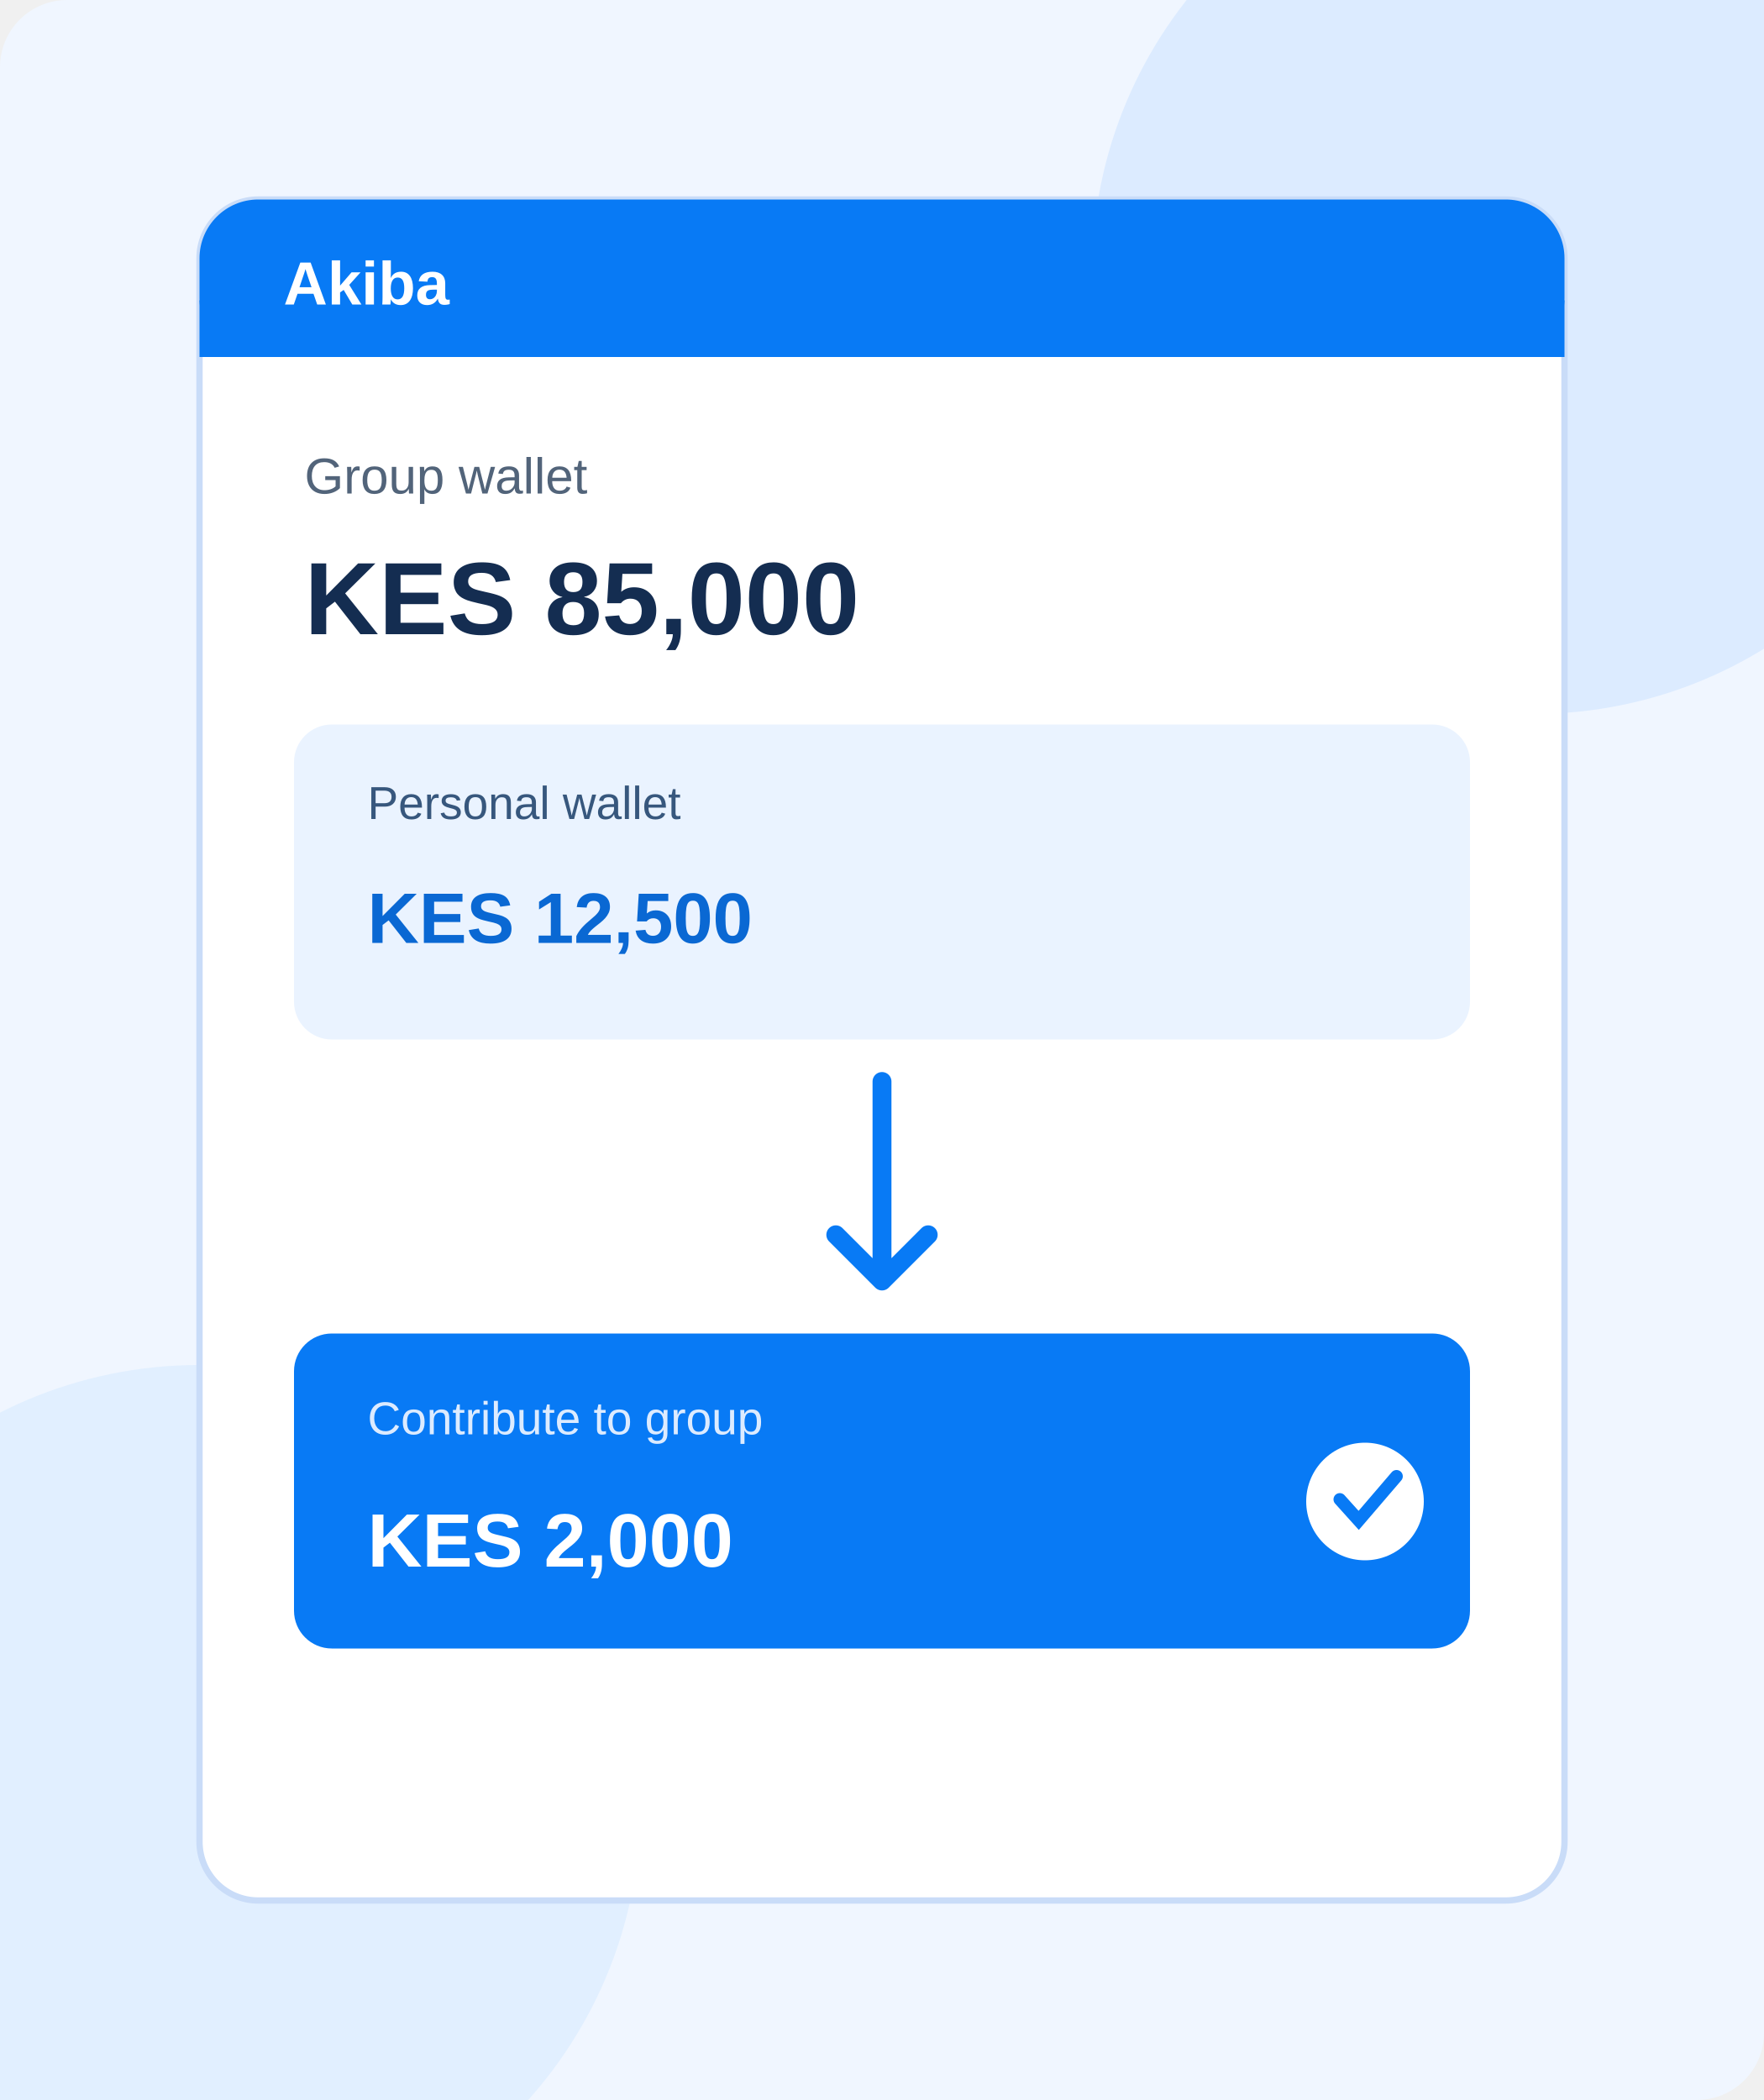
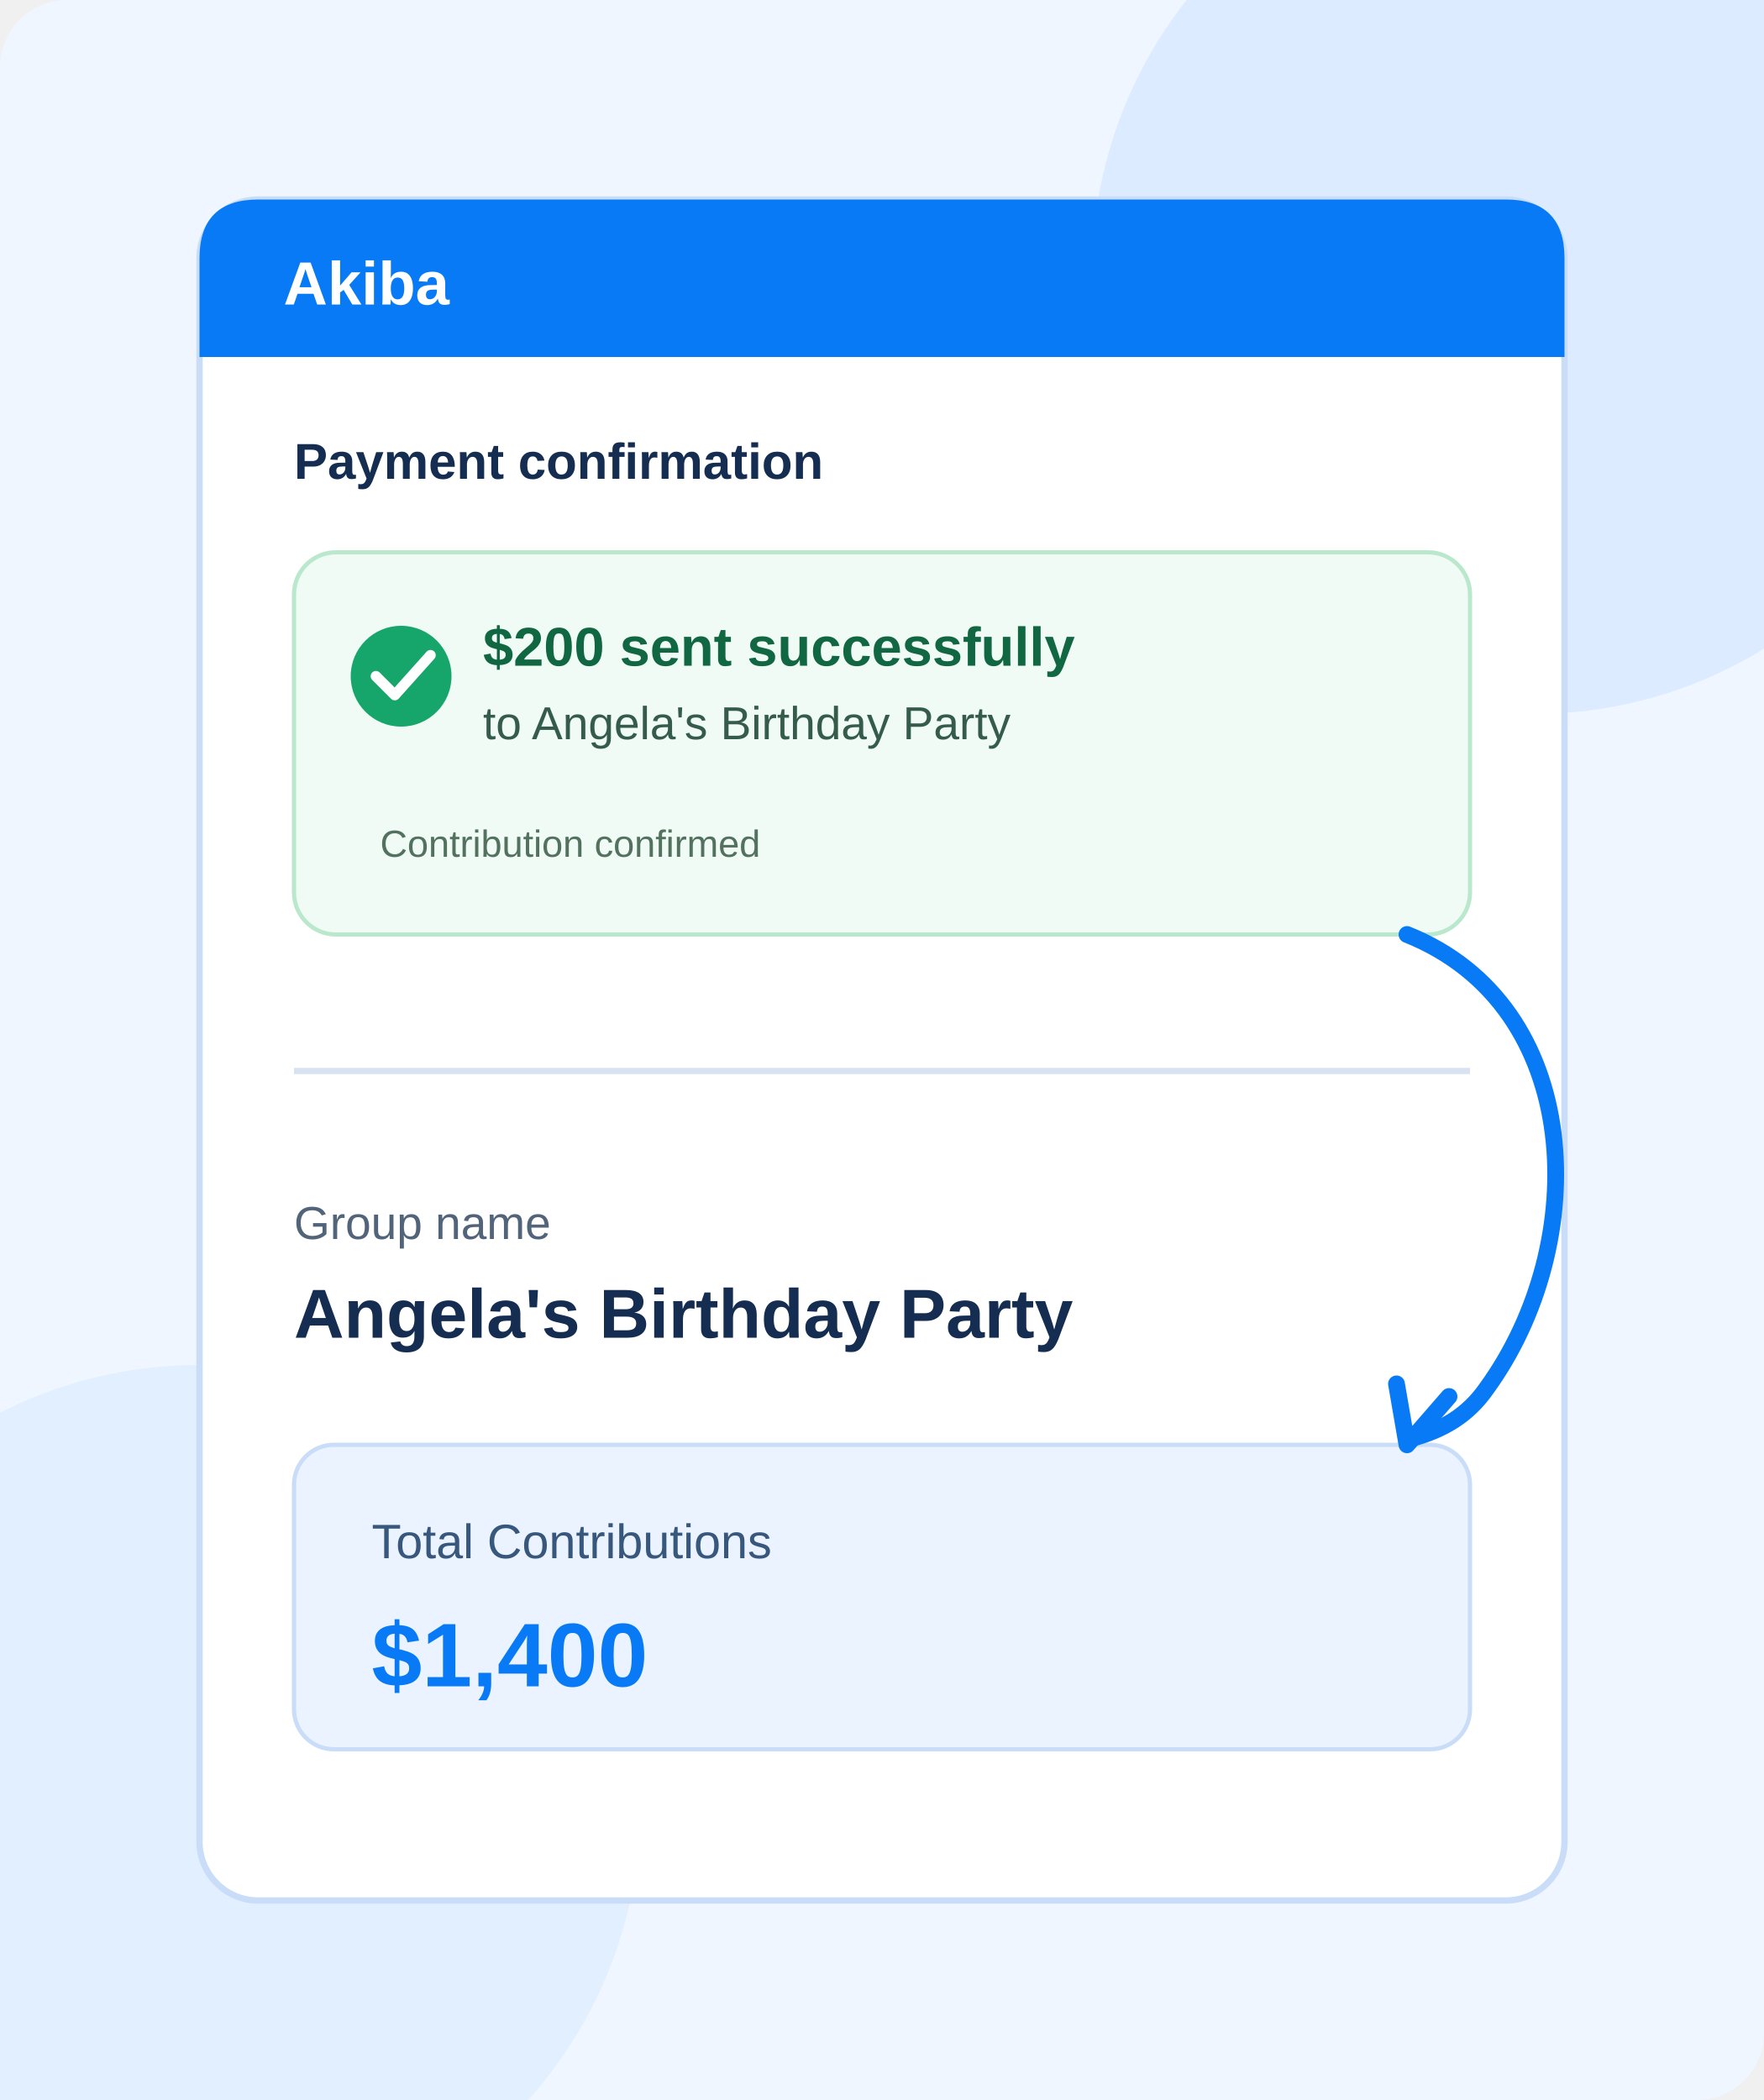
- <svg xmlns="http://www.w3.org/2000/svg" width="840" height="1000" viewBox="0 0 840 1000">
+ <svg xmlns="http://www.w3.org/2000/svg" width="840" height="1000" viewBox="0 0 840 1000" role="img" aria-labelledby="title desc">
  <rect width="840" height="1000" rx="32" fill="#F0F6FF" />
  <circle cx="730" cy="130" r="210" fill="#DCEBFF" />
  <circle cx="95" cy="860" r="210" fill="#E1EFFF" />
-   <rect x="95" y="95" width="650" height="810" rx="28" fill="#fff" stroke="#C9DCF8" stroke-width="3" />
-   <rect x="95" y="95" width="650" height="75" rx="28" fill="#087AF5" />
-   <rect x="95" y="143" width="650" height="27" fill="#087AF5" />
-   <text x="135" y="145" font-size="29" font-weight="700" font-family="Arial,sans-serif" fill="white">Akiba</text>
-   <text x="145" y="235" font-size="24" fill="#52647A" font-family="Arial">Group wallet</text>
-   <text x="145" y="302" font-size="49" font-weight="bold" fill="#142D51" font-family="Arial">KES 85,000</text>
-   <rect x="140" y="345" width="560" height="150" rx="18" fill="#EAF3FF" />
-   <text x="175" y="390" font-size="22" fill="#37577D" font-family="Arial">Personal wallet</text>
-   <text x="175" y="449" font-size="34" font-weight="bold" fill="#0A68D3" font-family="Arial">KES 12,500</text>
-   <path d="M420 515 v95 m-22 -22 22 22 22 -22" fill="none" stroke="#087AF5" stroke-width="9" stroke-linecap="round" stroke-linejoin="round" />
-   <rect x="140" y="635" width="560" height="150" rx="18" fill="#087AF5" />
-   <text x="175" y="683" font-size="22" fill="#DCEBFF" font-family="Arial">Contribute to group</text>
-   <text x="175" y="746" font-size="36" font-weight="bold" fill="white" font-family="Arial">KES 2,000</text>
-   <circle cx="650" cy="715" r="28" fill="#fff" />
-   <path d="m638 714 9 10 18 -21" fill="none" stroke="#087AF5" stroke-width="6" stroke-linecap="round" />
+   <rect x="95" y="95" width="650" height="810" rx="28" fill="#FFFFFF" stroke="#C9DCF8" stroke-width="3" />
+   <path d="M123 95H717Q745 95 745 123V170H95V123Q95 95 123 95Z" fill="#087AF5" />
+   <text x="135" y="145" font-size="29" font-weight="700" font-family="Arial,sans-serif" fill="#FFFFFF">Akiba</text>
+   <text x="140" y="228" font-size="24" font-weight="700" font-family="Arial,sans-serif" fill="#142D51">Payment confirmation</text>
+   <rect x="140" y="263" width="560" height="182" rx="20" fill="#F0FBF5" stroke="#B9E8CC" stroke-width="2" />
+   <circle cx="191" cy="322" r="24" fill="#16A56A" />
+   <path d="M179 322l9 9 17-19" fill="none" stroke="#FFFFFF" stroke-width="5" stroke-linecap="round" stroke-linejoin="round" />
+   <text x="230" y="317" font-size="26" font-weight="700" font-family="Arial,sans-serif" fill="#126743">$200 sent successfully</text>
+   <text x="230" y="352" font-size="22" font-family="Arial,sans-serif" fill="#355C4B">to Angela's Birthday Party</text>
+   <text x="181" y="408" font-size="18" font-family="Arial,sans-serif" fill="#52715E">Contribution confirmed</text>
+   <line x1="140" y1="510" x2="700" y2="510" stroke="#D8E3F1" stroke-width="3" />
+   <text x="140" y="590" font-size="22" font-family="Arial,sans-serif" fill="#52647A">Group name</text>
+   <text x="140" y="637" font-size="33" font-weight="700" font-family="Arial,sans-serif" fill="#142D51">Angela's Birthday Party</text>
+   <rect x="140" y="688" width="560" height="145" rx="19" fill="#EAF3FF" stroke="#C9DCF8" stroke-width="2" />
+   <text x="177" y="742" font-size="23" font-family="Arial,sans-serif" fill="#37577D">Total Contributions</text>
+   <text x="177" y="803" font-size="43" font-weight="700" font-family="Arial,sans-serif" fill="#087AF5">$1,400</text>
+   <path d="M670 445C755 479 758 592 708 661C699 674 687 681 672 685" fill="none" stroke="#087AF5" stroke-width="8" stroke-linecap="round" />
+   <path d="M690 665L670 688L665 659" fill="none" stroke="#087AF5" stroke-width="8" stroke-linecap="round" stroke-linejoin="round" />
</svg>
